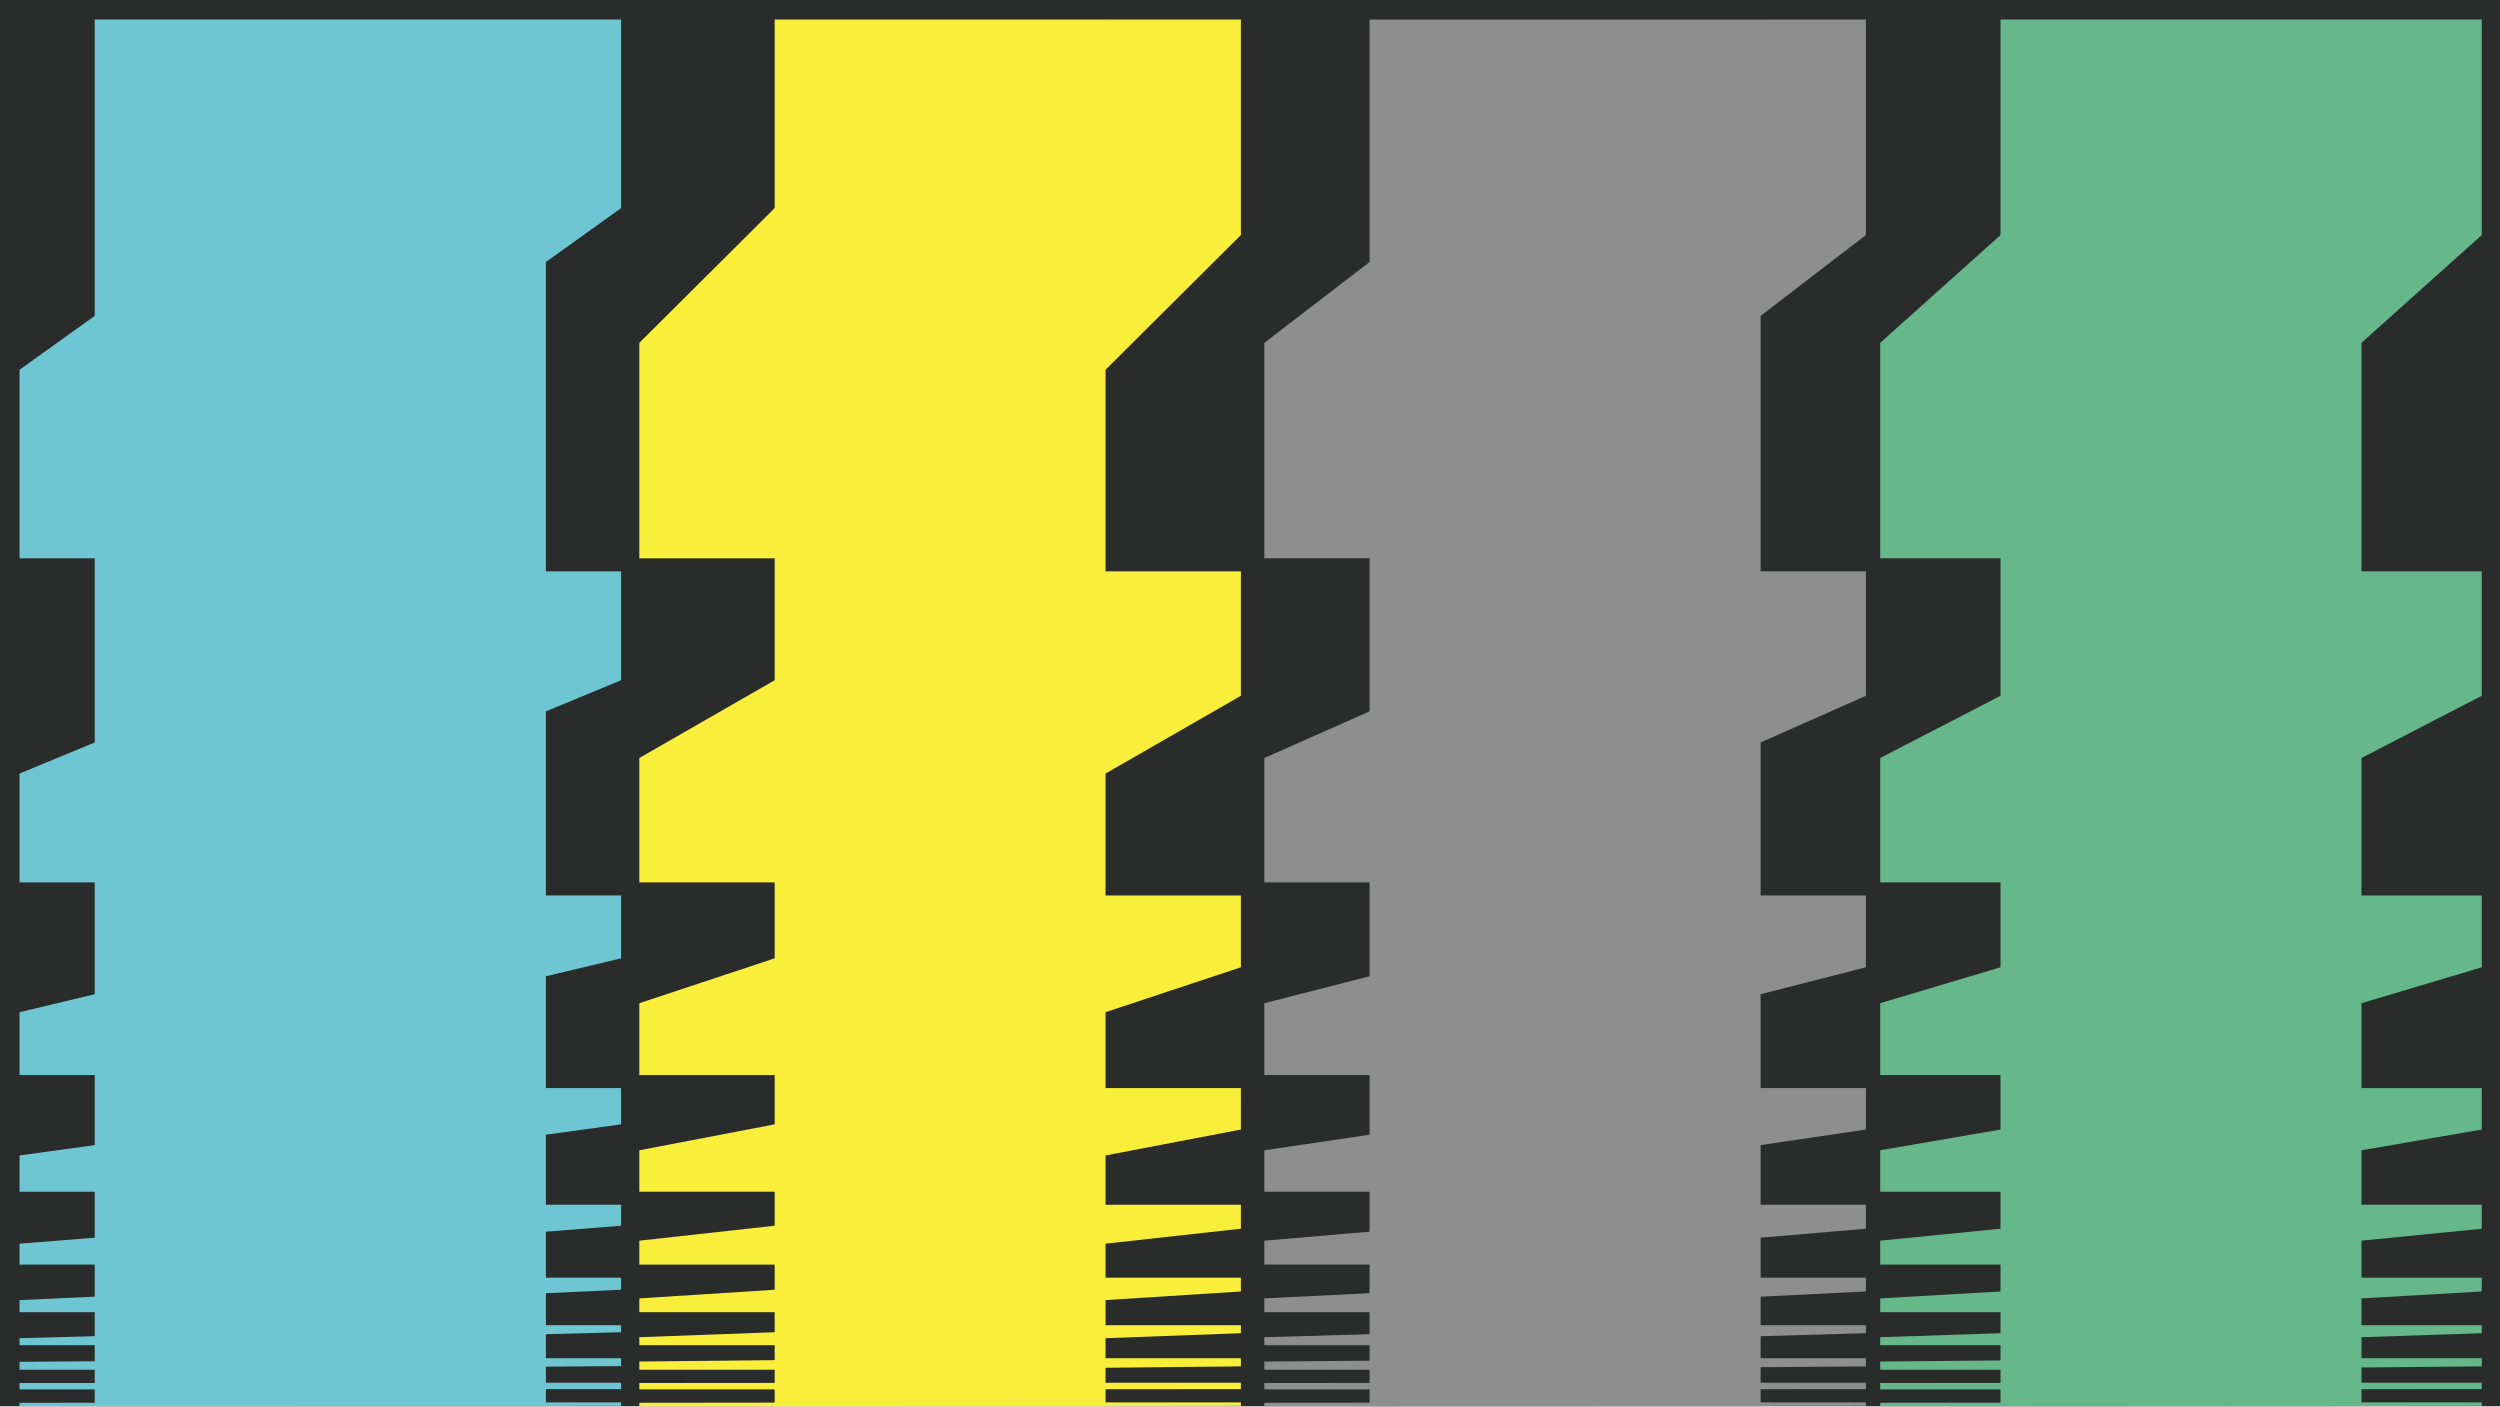
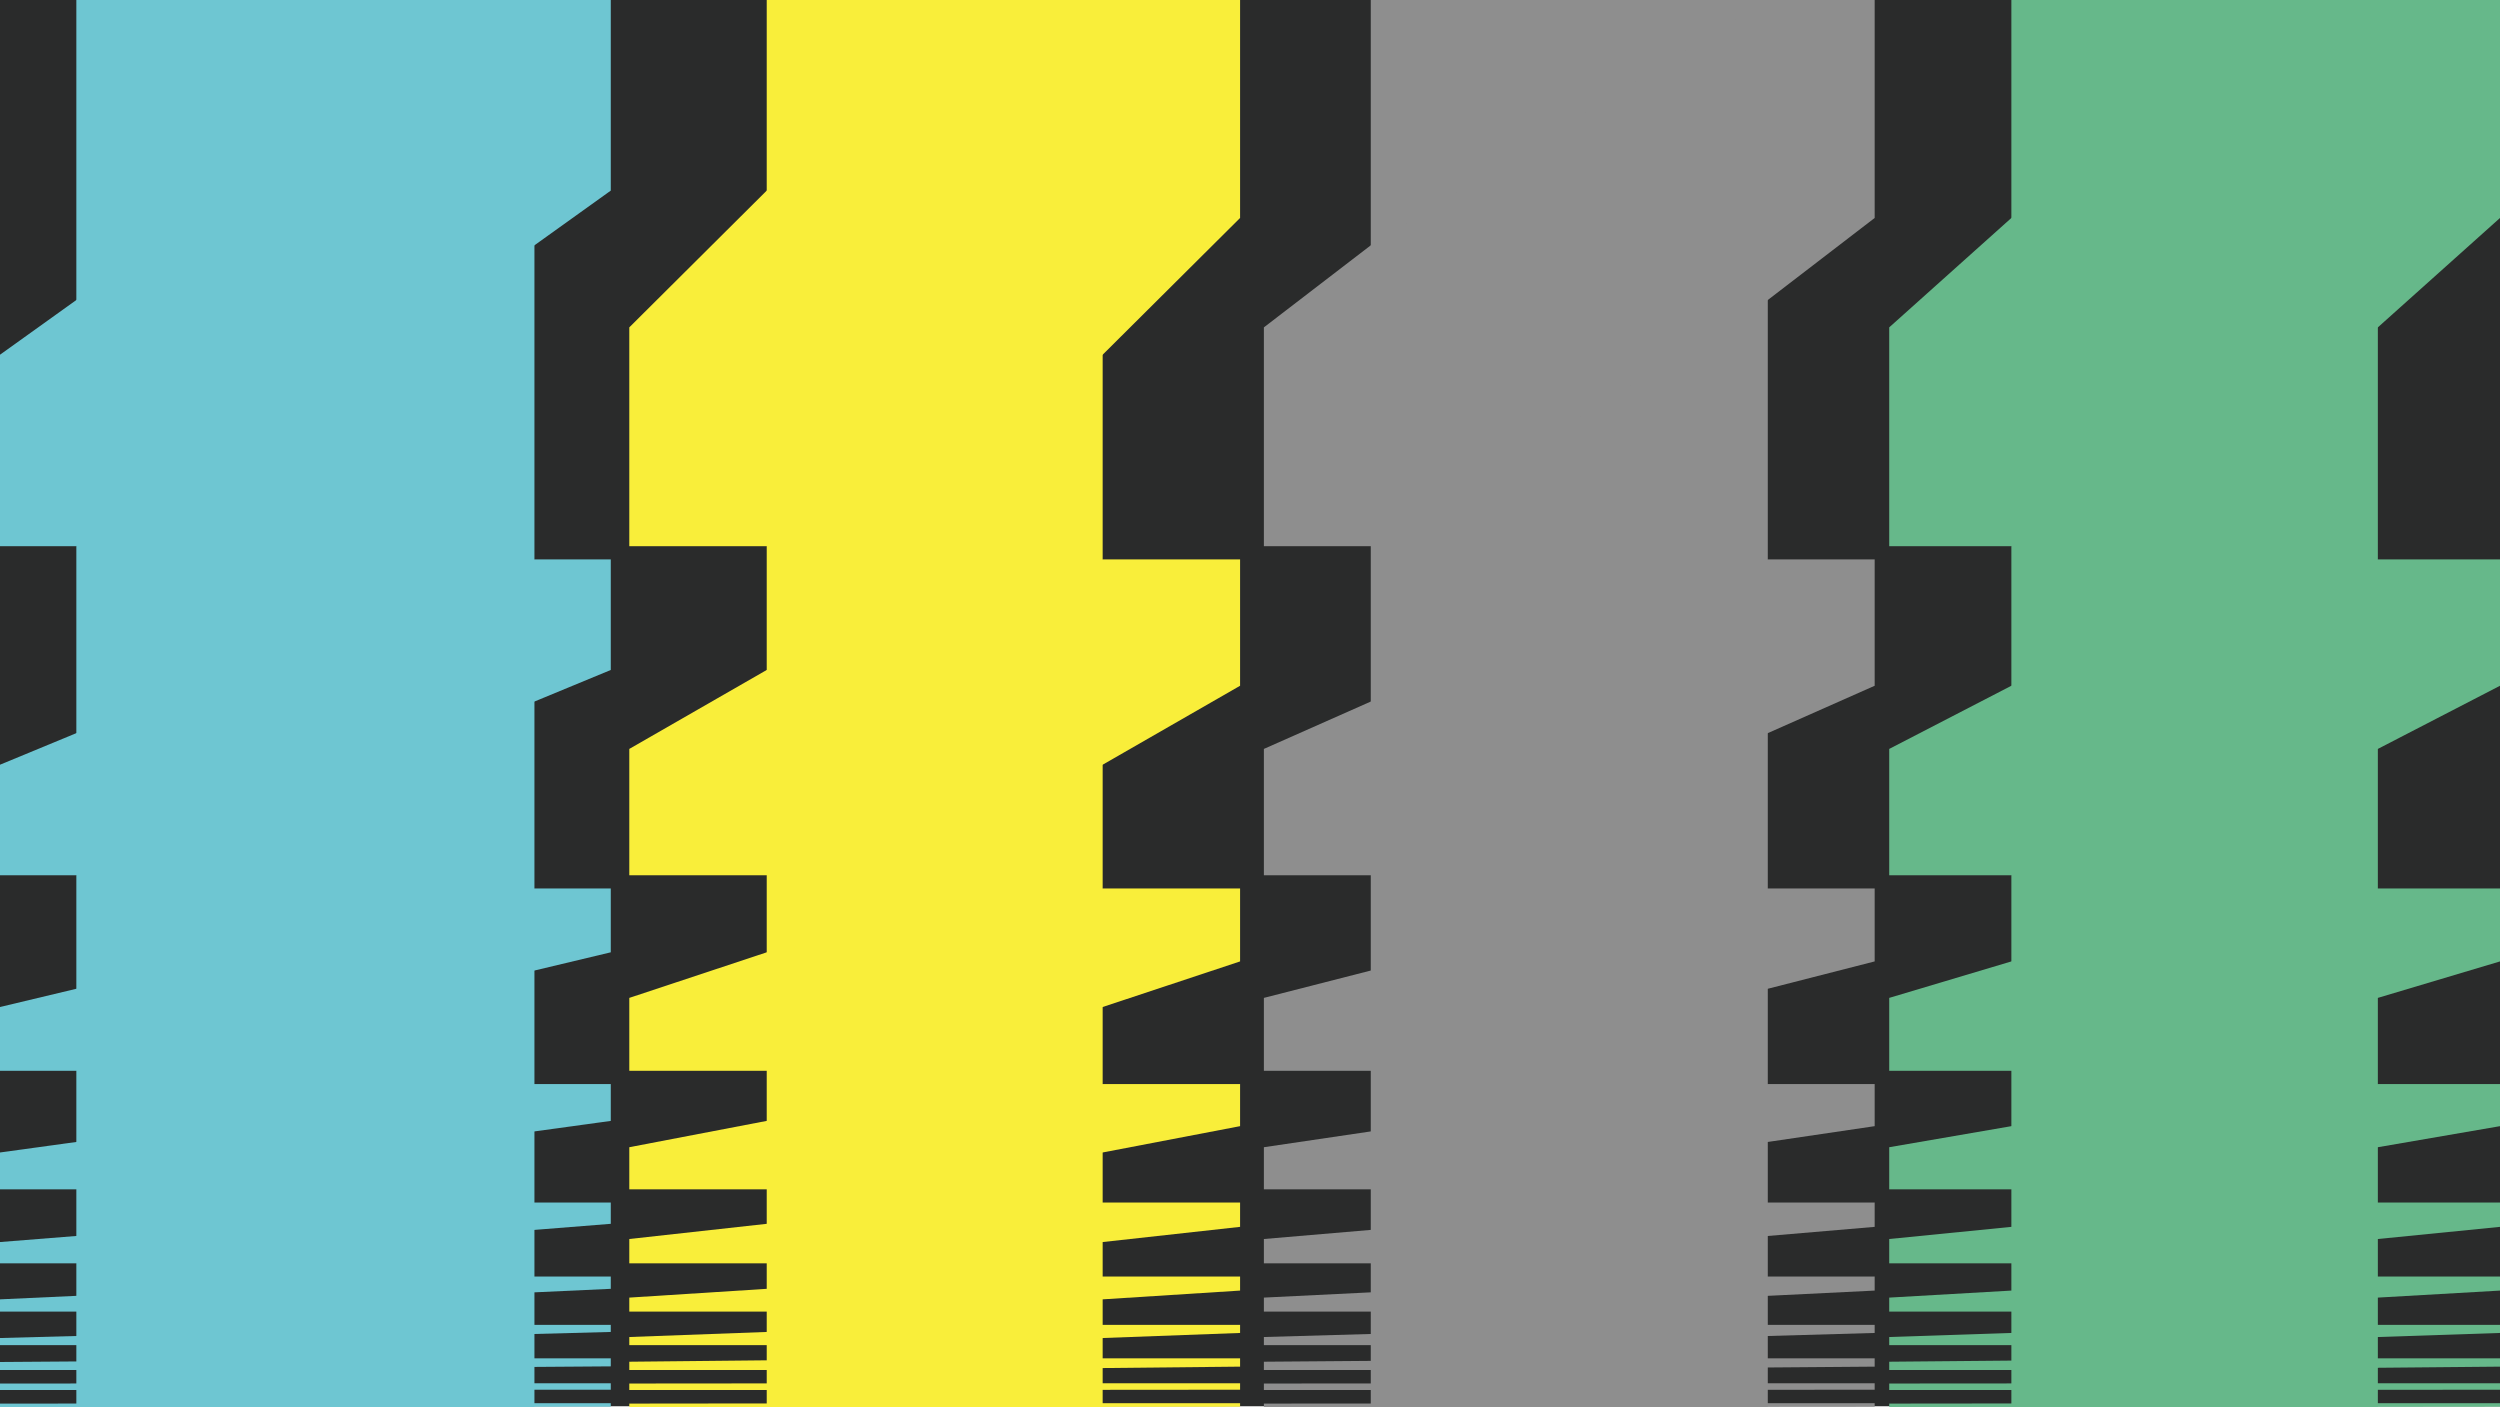
<svg xmlns="http://www.w3.org/2000/svg" id="Layer_1" data-name="Layer 1" viewBox="0 0 1920 1080">
  <defs>
    <style>
      .cls-1 {
        fill: #8e8e8e;
      }

      .cls-2 {
        fill: #f9ee3a;
      }

      .cls-3 {
        fill: #66b88a;
      }

      .cls-4 {
        fill: #2a2b2b;
      }

      .cls-5 {
        fill: #6ec6d2;
      }
    </style>
  </defs>
  <rect class="cls-4" width="1920" height="1080" />
-   <g>
-     <rect class="cls-2" x="594.95" y="15" width="254.1" height="1065" />
+   <g transform="translate(960 540) scale(1.01534) translate(-960.50 -547.50)">
    <g>
-       <polygon class="cls-2" points="594.95 1077.21 491 1077.33 491 1080 594.95 1080 722 1079.92 722 1077.13 594.95 1077.21" />
-       <polygon class="cls-2" points="594.95 1062.06 491 1062.15 491 1067.05 594.95 1067.05 722 1066.99 722 1062 594.95 1062.06" />
-       <polygon class="cls-2" points="594.95 1044.59 491 1045.66 491 1051.94 594.95 1051.94 722 1051.2 722 1043.85 594.95 1044.59" />
-       <polygon class="cls-2" points="594.95 1023.14 491 1026.97 491 1033.1 594.95 1033.1 722 1030.42 722 1020.46 594.95 1023.14" />
-       <polygon class="cls-2" points="594.95 990.52 491 997.16 491 1007.77 594.95 1007.77 722 1003.13 722 985.88 594.95 990.52" />
-       <polygon class="cls-2" points="594.95 941.35 491 952.84 491 971.23 594.95 971.23 722 963.19 722 933.3 594.95 941.35" />
-       <polygon class="cls-2" points="594.95 863.5 491 883.41 491 915.26 594.95 915.26 722 901.32 722 849.57 594.95 863.5" />
-       <polygon class="cls-2" points="594.95 735.98 491 770.46 491 825.63 594.95 825.63 722 801.49 722 711.84 594.95 735.98" />
-       <polygon class="cls-2" points="594.95 522.42 491 582.14 491 677.7 594.95 677.7 722 635.9 722 480.61 594.95 522.42" />
-       <polygon class="cls-2" points="594.95 159.83 491 263.28 491 428.8 594.95 428.8 722 356.39 722 87.41 594.95 159.83" />
+       <rect class="cls-2" x="594.95" y="15" width="254.1" height="1065" />
+       <g>
+         <polygon class="cls-2" points="594.95 1077.21 491 1077.33 491 1080 594.95 1080 722 1079.92 722 1077.13 594.95 1077.21" />
+         <polygon class="cls-2" points="594.95 1062.06 491 1062.15 491 1067.05 594.95 1067.05 722 1066.99 722 1062 594.95 1062.06" />
+         <polygon class="cls-2" points="594.95 1044.59 491 1045.66 491 1051.94 594.95 1051.94 722 1051.2 722 1043.85 594.95 1044.59" />
+         <polygon class="cls-2" points="594.95 1023.14 491 1026.97 491 1033.1 594.95 1033.1 722 1030.42 722 1020.46 594.95 1023.14" />
+         <polygon class="cls-2" points="594.95 990.52 491 997.16 491 1007.77 594.95 1007.77 722 1003.13 722 985.88 594.95 990.52" />
+         <polygon class="cls-2" points="594.95 941.35 491 952.84 491 971.23 594.95 971.23 722 963.19 722 933.3 594.95 941.35" />
+         <polygon class="cls-2" points="594.95 863.5 491 883.41 491 915.26 594.95 915.26 722 901.32 722 849.57 594.95 863.5" />
+         <polygon class="cls-2" points="594.95 735.98 491 770.46 491 825.63 594.95 825.63 722 801.49 722 711.84 594.95 735.98" />
+         <polygon class="cls-2" points="594.95 522.42 491 582.14 491 677.7 594.95 677.7 722 635.9 722 480.61 594.95 522.42" />
+         <polygon class="cls-2" points="594.95 159.83 491 263.28 491 428.8 594.95 428.8 722 356.39 722 87.41 594.95 159.83" />
+       </g>
+       <g>
+         <polygon class="cls-2" points="849.05 1079.84 953 1079.72 953 1077.05 849.05 1077.05 722 1077.13 722 1079.92 849.05 1079.84" />
+         <polygon class="cls-2" points="849.05 1066.93 953 1066.84 953 1061.94 849.05 1061.94 722 1062 722 1066.99 849.05 1066.93" />
+         <polygon class="cls-2" points="849.05 1050.45 953 1049.38 953 1043.1 849.05 1043.1 722 1043.85 722 1051.2 849.05 1050.45" />
+         <polygon class="cls-2" points="849.05 1027.73 953 1023.9 953 1017.77 849.05 1017.77 722 1020.46 722 1030.42 849.05 1027.73" />
+         <polygon class="cls-2" points="849.05 998.48 953 991.85 953 981.23 849.05 981.23 722 985.88 722 1003.13 849.05 998.48" />
+         <polygon class="cls-2" points="849.05 955.14 953 943.65 953 925.26 849.05 925.26 722 933.3 722 963.19 849.05 955.14" />
+         <polygon class="cls-2" points="849.05 887.39 953 867.48 953 835.63 849.05 835.63 722 849.57 722 901.32 849.05 887.39" />
+         <polygon class="cls-2" points="849.05 777.36 953 742.87 953 687.7 849.05 687.7 722 711.84 722 801.49 849.05 777.36" />
+         <polygon class="cls-2" points="849.05 594.09 953 534.36 953 438.8 849.05 438.8 722 480.61 722 635.9 849.05 594.09" />
+         <polygon class="cls-2" points="849.05 283.97 953 180.52 953 15 849.05 15 722 87.41 722 356.39 849.05 283.97" />
+       </g>
    </g>
    <g>
-       <polygon class="cls-2" points="849.05 1079.84 953 1079.72 953 1077.05 849.05 1077.05 722 1077.13 722 1079.92 849.05 1079.84" />
-       <polygon class="cls-2" points="849.05 1066.93 953 1066.84 953 1061.94 849.05 1061.94 722 1062 722 1066.99 849.05 1066.93" />
-       <polygon class="cls-2" points="849.05 1050.45 953 1049.38 953 1043.1 849.05 1043.1 722 1043.85 722 1051.2 849.05 1050.45" />
-       <polygon class="cls-2" points="849.05 1027.73 953 1023.9 953 1017.77 849.05 1017.77 722 1020.46 722 1030.42 849.05 1027.73" />
-       <polygon class="cls-2" points="849.05 998.48 953 991.85 953 981.23 849.05 981.23 722 985.88 722 1003.13 849.05 998.48" />
-       <polygon class="cls-2" points="849.05 955.14 953 943.65 953 925.26 849.05 925.26 722 933.3 722 963.19 849.05 955.14" />
-       <polygon class="cls-2" points="849.05 887.39 953 867.48 953 835.63 849.05 835.63 722 849.57 722 901.32 849.05 887.39" />
-       <polygon class="cls-2" points="849.05 777.36 953 742.87 953 687.7 849.05 687.7 722 711.84 722 801.49 849.05 777.36" />
-       <polygon class="cls-2" points="849.05 594.09 953 534.36 953 438.8 849.05 438.8 722 480.61 722 635.9 849.05 594.09" />
-       <polygon class="cls-2" points="849.05 283.97 953 180.52 953 15 849.05 15 722 87.41 722 356.39 849.05 283.97" />
-     </g>
-   </g>
-   <g>
-     <rect class="cls-3" x="1536.4" y="15" width="277.2" height="1065" />
-     <g>
-       <polygon class="cls-3" points="1536.4 1077.23 1444 1077.33 1444 1080 1536.4 1080 1675 1079.91 1675 1077.14 1536.4 1077.23" />
-       <polygon class="cls-3" points="1536.4 1062.08 1444 1062.15 1444 1067.05 1536.4 1067.05 1675 1066.98 1675 1062.01 1536.4 1062.08" />
-       <polygon class="cls-3" points="1536.4 1044.81 1444 1045.66 1444 1051.94 1536.4 1051.94 1675 1051.09 1675 1043.95 1536.4 1044.81" />
-       <polygon class="cls-3" points="1536.4 1023.9 1444 1026.97 1444 1033.1 1536.4 1033.1 1675 1030.03 1675 1020.84 1536.4 1023.9" />
-       <polygon class="cls-3" points="1536.4 991.85 1444 997.16 1444 1007.77 1536.4 1007.77 1675 1002.46 1675 986.54 1536.4 991.85" />
-       <polygon class="cls-3" points="1536.4 943.65 1444 952.84 1444 971.23 1536.4 971.23 1675 962.04 1675 934.45 1536.4 943.65" />
-       <polygon class="cls-3" points="1536.4 867.48 1444 883.41 1444 915.26 1536.4 915.26 1675 899.33 1675 851.56 1536.4 867.48" />
-       <polygon class="cls-3" points="1536.4 742.87 1444 770.46 1444 825.63 1536.4 825.63 1675 798.05 1675 715.29 1536.4 742.87" />
-       <polygon class="cls-3" points="1536.4 534.36 1444 582.14 1444 677.7 1536.4 677.7 1675 629.92 1675 486.58 1536.4 534.36" />
-       <polygon class="cls-3" points="1536.4 180.52 1444 263.28 1444 428.8 1536.4 428.8 1675 346.04 1675 97.76 1536.4 180.52" />
+       <rect class="cls-3" x="1536.4" y="15" width="277.2" height="1065" />
+       <g>
+         <polygon class="cls-3" points="1536.4 1077.23 1444 1077.33 1444 1080 1536.4 1080 1675 1079.91 1675 1077.14 1536.4 1077.23" />
+         <polygon class="cls-3" points="1536.4 1062.08 1444 1062.15 1444 1067.05 1536.4 1067.05 1675 1066.98 1675 1062.01 1536.4 1062.08" />
+         <polygon class="cls-3" points="1536.4 1044.81 1444 1045.66 1444 1051.94 1536.4 1051.94 1675 1051.09 1675 1043.95 1536.4 1044.81" />
+         <polygon class="cls-3" points="1536.4 1023.9 1444 1026.97 1444 1033.1 1536.4 1033.1 1675 1030.03 1675 1020.84 1536.4 1023.9" />
+         <polygon class="cls-3" points="1536.4 991.85 1444 997.16 1444 1007.77 1536.4 1007.77 1675 1002.46 1675 986.54 1536.4 991.85" />
+         <polygon class="cls-3" points="1536.4 943.65 1444 952.84 1444 971.23 1536.4 971.23 1675 962.04 1675 934.45 1536.4 943.65" />
+         <polygon class="cls-3" points="1536.4 867.48 1444 883.41 1444 915.26 1536.4 915.26 1675 899.33 1675 851.56 1536.4 867.48" />
+         <polygon class="cls-3" points="1536.4 742.87 1444 770.46 1444 825.63 1536.4 825.63 1675 798.05 1675 715.29 1536.4 742.87" />
+         <polygon class="cls-3" points="1536.4 534.36 1444 582.14 1444 677.7 1536.4 677.7 1675 629.92 1675 486.58 1536.4 534.36" />
+         <polygon class="cls-3" points="1536.4 180.52 1444 263.28 1444 428.8 1536.4 428.8 1675 346.04 1675 97.76 1536.4 180.52" />
+       </g>
+       <g>
+         <polygon class="cls-3" points="1813.6 1079.82 1906 1079.72 1906 1077.05 1813.6 1077.05 1675 1077.14 1675 1079.91 1813.6 1079.82" />
+         <polygon class="cls-3" points="1813.6 1066.91 1906 1066.84 1906 1061.94 1813.6 1061.94 1675 1062.01 1675 1066.98 1813.6 1066.91" />
+         <polygon class="cls-3" points="1813.6 1050.24 1906 1049.38 1906 1043.1 1813.6 1043.1 1675 1043.95 1675 1051.09 1813.6 1050.24" />
+         <polygon class="cls-3" points="1813.6 1026.97 1906 1023.9 1906 1017.77 1813.6 1017.77 1675 1020.84 1675 1030.03 1813.6 1026.97" />
+         <polygon class="cls-3" points="1813.6 997.16 1906 991.85 1906 981.23 1813.6 981.23 1675 986.54 1675 1002.46 1813.6 997.16" />
+         <polygon class="cls-3" points="1813.6 952.84 1906 943.65 1906 925.26 1813.6 925.26 1675 934.45 1675 962.04 1813.6 952.84" />
+         <polygon class="cls-3" points="1813.6 883.41 1906 867.48 1906 835.63 1813.6 835.63 1675 851.56 1675 899.33 1813.6 883.41" />
+         <polygon class="cls-3" points="1813.6 770.46 1906 742.87 1906 687.7 1813.6 687.7 1675 715.29 1675 798.05 1813.6 770.46" />
+         <polygon class="cls-3" points="1813.6 582.14 1906 534.36 1906 438.8 1813.6 438.8 1675 486.58 1675 629.92 1813.6 582.14" />
+         <polygon class="cls-3" points="1813.6 263.28 1906 180.52 1906 15 1813.6 15 1675 97.76 1675 346.04 1813.6 263.28" />
+       </g>
    </g>
    <g>
-       <polygon class="cls-3" points="1813.6 1079.82 1906 1079.72 1906 1077.05 1813.6 1077.05 1675 1077.14 1675 1079.91 1813.6 1079.82" />
-       <polygon class="cls-3" points="1813.6 1066.91 1906 1066.84 1906 1061.94 1813.6 1061.94 1675 1062.01 1675 1066.98 1813.6 1066.91" />
-       <polygon class="cls-3" points="1813.6 1050.24 1906 1049.38 1906 1043.1 1813.6 1043.1 1675 1043.95 1675 1051.09 1813.6 1050.24" />
-       <polygon class="cls-3" points="1813.6 1026.97 1906 1023.9 1906 1017.77 1813.6 1017.77 1675 1020.84 1675 1030.03 1813.6 1026.97" />
-       <polygon class="cls-3" points="1813.6 997.16 1906 991.85 1906 981.23 1813.6 981.23 1675 986.54 1675 1002.46 1813.6 997.16" />
-       <polygon class="cls-3" points="1813.6 952.84 1906 943.65 1906 925.26 1813.6 925.26 1675 934.45 1675 962.04 1813.6 952.84" />
-       <polygon class="cls-3" points="1813.6 883.41 1906 867.48 1906 835.63 1813.6 835.63 1675 851.56 1675 899.33 1813.6 883.41" />
-       <polygon class="cls-3" points="1813.6 770.46 1906 742.87 1906 687.7 1813.6 687.7 1675 715.29 1675 798.05 1813.6 770.46" />
-       <polygon class="cls-3" points="1813.6 582.14 1906 534.36 1906 438.8 1813.6 438.8 1675 486.58 1675 629.92 1813.6 582.14" />
-       <polygon class="cls-3" points="1813.6 263.28 1906 180.52 1906 15 1813.6 15 1675 97.76 1675 346.04 1813.6 263.28" />
-     </g>
-   </g>
-   <g>
-     <rect class="cls-1" x="1051.85" y="15" width="300.3" height="1065" />
-     <g>
-       <polygon class="cls-1" points="1051.85 1077.26 971 1077.33 971 1080 1051.85 1080 1202 1079.9 1202 1077.15 1051.85 1077.26" />
-       <polygon class="cls-1" points="1051.85 1062.1 971 1062.15 971 1067.05 1051.85 1067.05 1202 1066.97 1202 1062.02 1051.85 1062.1" />
-       <polygon class="cls-1" points="1051.85 1045.02 971 1045.66 971 1051.94 1051.85 1051.94 1202 1050.98 1202 1044.06 1051.85 1045.02" />
-       <polygon class="cls-1" points="1051.85 1024.67 971 1026.97 971 1033.1 1051.85 1033.1 1202 1029.65 1202 1021.22 1051.85 1024.67" />
-       <polygon class="cls-1" points="1051.85 993.18 971 997.16 971 1007.77 1051.85 1007.77 1202 1001.8 1202 987.2 1051.85 993.18" />
-       <polygon class="cls-1" points="1051.85 945.95 971 952.84 971 971.23 1051.85 971.23 1202 960.89 1202 935.6 1051.85 945.95" />
-       <polygon class="cls-1" points="1051.85 871.46 971 883.41 971 915.26 1051.85 915.26 1202 897.34 1202 853.55 1051.85 871.46" />
-       <polygon class="cls-1" points="1051.85 749.77 971 770.46 971 825.63 1051.85 825.63 1202 794.6 1202 718.74 1051.85 749.77" />
-       <polygon class="cls-1" points="1051.85 546.31 971 582.14 971 677.7 1051.85 677.7 1202 623.95 1202 492.55 1051.85 546.31" />
-       <polygon class="cls-1" points="1051.85 201.21 971 263.28 971 428.8 1051.85 428.8 1202 335.7 1202 108.1 1051.85 201.21" />
+       <rect class="cls-1" x="1051.85" y="15" width="300.3" height="1065" />
+       <g>
+         <polygon class="cls-1" points="1051.85 1077.26 971 1077.33 971 1080 1051.85 1080 1202 1079.9 1202 1077.15 1051.85 1077.26" />
+         <polygon class="cls-1" points="1051.85 1062.1 971 1062.15 971 1067.05 1051.85 1067.05 1202 1066.97 1202 1062.02 1051.85 1062.1" />
+         <polygon class="cls-1" points="1051.85 1045.02 971 1045.66 971 1051.94 1051.85 1051.94 1202 1050.98 1202 1044.06 1051.85 1045.02" />
+         <polygon class="cls-1" points="1051.85 1024.67 971 1026.97 971 1033.1 1051.85 1033.1 1202 1029.65 1202 1021.22 1051.85 1024.67" />
+         <polygon class="cls-1" points="1051.85 993.18 971 997.16 971 1007.77 1051.85 1007.77 1202 1001.8 1202 987.2 1051.85 993.18" />
+         <polygon class="cls-1" points="1051.85 945.95 971 952.84 971 971.23 1051.85 971.23 1202 960.89 1202 935.6 1051.85 945.95" />
+         <polygon class="cls-1" points="1051.85 871.46 971 883.41 971 915.26 1051.85 915.26 1202 897.34 1202 853.55 1051.85 871.46" />
+         <polygon class="cls-1" points="1051.85 749.77 971 770.46 971 825.63 1051.85 825.63 1202 794.6 1202 718.74 1051.85 749.77" />
+         <polygon class="cls-1" points="1051.85 546.31 971 582.14 971 677.7 1051.85 677.7 1202 623.95 1202 492.55 1051.85 546.31" />
+         <polygon class="cls-1" points="1051.85 201.21 971 263.28 971 428.8 1051.85 428.8 1202 335.7 1202 108.1 1051.85 201.21" />
+       </g>
+       <g>
+         <polygon class="cls-1" points="1352.15 1079.79 1433 1079.72 1433 1077.05 1352.15 1077.05 1202 1077.15 1202 1079.9 1352.15 1079.79" />
+         <polygon class="cls-1" points="1352.15 1066.9 1433 1066.84 1433 1061.94 1352.15 1061.94 1202 1062.02 1202 1066.97 1352.15 1066.9" />
+         <polygon class="cls-1" points="1352.15 1050.02 1433 1049.38 1433 1043.1 1352.15 1043.1 1202 1044.06 1202 1050.98 1352.15 1050.02" />
+         <polygon class="cls-1" points="1352.15 1026.2 1433 1023.9 1433 1017.77 1352.15 1017.77 1202 1021.22 1202 1029.65 1352.15 1026.2" />
+         <polygon class="cls-1" points="1352.15 995.83 1433 991.85 1433 981.23 1352.15 981.23 1202 987.2 1202 1001.8 1352.15 995.83" />
+         <polygon class="cls-1" points="1352.15 950.54 1433 943.65 1433 925.26 1352.15 925.26 1202 935.6 1202 960.89 1352.15 950.54" />
+         <polygon class="cls-1" points="1352.15 879.43 1433 867.48 1433 835.63 1352.15 835.63 1202 853.55 1202 897.34 1352.15 879.43" />
+         <polygon class="cls-1" points="1352.15 763.56 1433 742.87 1433 687.7 1352.15 687.7 1202 718.74 1202 794.6 1352.15 763.56" />
+         <polygon class="cls-1" points="1352.15 570.2 1433 534.36 1433 438.8 1352.15 438.8 1202 492.55 1202 623.95 1352.15 570.2" />
+         <polygon class="cls-1" points="1352.15 242.59 1433 180.52 1433 15 1352.15 15 1202 108.1 1202 335.7 1352.15 242.59" />
+       </g>
    </g>
    <g>
-       <polygon class="cls-1" points="1352.15 1079.79 1433 1079.72 1433 1077.05 1352.15 1077.05 1202 1077.15 1202 1079.9 1352.15 1079.79" />
-       <polygon class="cls-1" points="1352.15 1066.9 1433 1066.84 1433 1061.94 1352.15 1061.94 1202 1062.02 1202 1066.97 1352.15 1066.9" />
-       <polygon class="cls-1" points="1352.15 1050.02 1433 1049.38 1433 1043.1 1352.15 1043.1 1202 1044.06 1202 1050.98 1352.15 1050.02" />
-       <polygon class="cls-1" points="1352.15 1026.2 1433 1023.9 1433 1017.77 1352.15 1017.77 1202 1021.22 1202 1029.65 1352.15 1026.2" />
-       <polygon class="cls-1" points="1352.15 995.83 1433 991.85 1433 981.23 1352.15 981.23 1202 987.2 1202 1001.8 1352.15 995.83" />
-       <polygon class="cls-1" points="1352.15 950.54 1433 943.65 1433 925.26 1352.15 925.26 1202 935.6 1202 960.89 1352.15 950.54" />
-       <polygon class="cls-1" points="1352.15 879.43 1433 867.48 1433 835.63 1352.15 835.63 1202 853.55 1202 897.34 1352.15 879.43" />
-       <polygon class="cls-1" points="1352.15 763.56 1433 742.87 1433 687.7 1352.15 687.7 1202 718.74 1202 794.6 1352.15 763.56" />
-       <polygon class="cls-1" points="1352.15 570.2 1433 534.36 1433 438.8 1352.15 438.8 1202 492.55 1202 623.95 1352.15 570.2" />
-       <polygon class="cls-1" points="1352.15 242.59 1433 180.52 1433 15 1352.15 15 1202 108.1 1202 335.7 1352.15 242.59" />
-     </g>
-   </g>
-   <g>
-     <rect class="cls-5" x="72.75" y="15" width="346.5" height="1065" />
-     <g>
-       <polygon class="cls-5" points="72.75 1077.3 15 1077.35 15 1080 72.75 1080 246 1079.87 246 1077.18 72.75 1077.3" />
-       <polygon class="cls-5" points="72.75 1062.13 15 1062.17 15 1067.05 72.75 1067.05 246 1066.96 246 1062.04 72.75 1062.13" />
-       <polygon class="cls-5" points="72.75 1045.45 15 1045.87 15 1051.94 72.75 1051.94 246 1050.77 246 1044.27 72.75 1045.45" />
-       <polygon class="cls-5" points="72.75 1026.2 15 1027.73 15 1033.1 72.75 1033.1 246 1028.88 246 1021.99 72.75 1026.2" />
-       <polygon class="cls-5" points="72.75 995.83 15 998.48 15 1007.77 72.75 1007.77 246 1000.47 246 988.53 72.75 995.83" />
-       <polygon class="cls-5" points="72.75 950.54 15 955.14 15 971.23 72.75 971.23 246 958.59 246 937.9 72.75 950.54" />
-       <polygon class="cls-5" points="72.75 879.43 15 887.39 15 915.26 72.75 915.26 246 893.36 246 857.53 72.75 879.43" />
-       <polygon class="cls-5" points="72.75 763.56 15 777.36 15 825.63 72.75 825.63 246 787.7 246 725.63 72.75 763.56" />
-       <polygon class="cls-5" points="72.75 570.2 15 594.09 15 677.7 72.75 677.7 246 612.01 246 504.5 72.75 570.2" />
-       <polygon class="cls-5" points="72.75 242.59 15 283.97 15 428.8 72.75 428.8 246 315.01 246 128.8 72.75 242.59" />
-     </g>
-     <g>
-       <polygon class="cls-5" points="419.25 1079.75 477 1079.7 477 1077.05 419.25 1077.05 246 1077.18 246 1079.87 419.25 1079.75" />
-       <polygon class="cls-5" points="419.25 1066.86 477 1066.83 477 1061.94 419.25 1061.94 246 1062.04 246 1066.96 419.25 1066.86" />
-       <polygon class="cls-5" points="419.25 1049.59 477 1049.17 477 1043.1 419.25 1043.1 246 1044.27 246 1050.77 419.25 1049.59" />
-       <polygon class="cls-5" points="419.25 1024.67 477 1023.14 477 1017.77 419.25 1017.77 246 1021.99 246 1028.88 419.25 1024.67" />
-       <polygon class="cls-5" points="419.25 993.18 477 990.52 477 981.23 419.25 981.23 246 988.53 246 1000.47 419.25 993.18" />
-       <polygon class="cls-5" points="419.25 945.95 477 941.35 477 925.26 419.25 925.26 246 937.9 246 958.59 419.25 945.95" />
-       <polygon class="cls-5" points="419.25 871.46 477 863.5 477 835.63 419.25 835.63 246 857.53 246 893.36 419.25 871.46" />
-       <polygon class="cls-5" points="419.25 749.77 477 735.98 477 687.7 419.25 687.7 246 725.63 246 787.7 419.25 749.77" />
-       <polygon class="cls-5" points="419.25 546.31 477 522.42 477 438.8 419.25 438.8 246 504.5 246 612.01 419.25 546.31" />
-       <polygon class="cls-5" points="419.25 201.21 477 159.83 477 15 419.25 15 246 128.8 246 315.01 419.25 201.21" />
+       <rect class="cls-5" x="72.75" y="15" width="346.5" height="1065" />
+       <g>
+         <polygon class="cls-5" points="72.75 1077.3 15 1077.35 15 1080 72.75 1080 246 1079.87 246 1077.18 72.75 1077.3" />
+         <polygon class="cls-5" points="72.75 1062.13 15 1062.17 15 1067.05 72.75 1067.05 246 1066.96 246 1062.04 72.75 1062.13" />
+         <polygon class="cls-5" points="72.75 1045.45 15 1045.87 15 1051.94 72.75 1051.94 246 1050.77 246 1044.27 72.75 1045.45" />
+         <polygon class="cls-5" points="72.75 1026.2 15 1027.73 15 1033.1 72.75 1033.1 246 1028.88 246 1021.99 72.75 1026.2" />
+         <polygon class="cls-5" points="72.75 995.83 15 998.48 15 1007.77 72.75 1007.77 246 1000.47 246 988.53 72.75 995.83" />
+         <polygon class="cls-5" points="72.75 950.54 15 955.14 15 971.23 72.75 971.23 246 958.59 246 937.9 72.75 950.54" />
+         <polygon class="cls-5" points="72.75 879.43 15 887.39 15 915.26 72.75 915.26 246 893.36 246 857.53 72.75 879.43" />
+         <polygon class="cls-5" points="72.75 763.56 15 777.36 15 825.63 72.75 825.63 246 787.7 246 725.63 72.75 763.56" />
+         <polygon class="cls-5" points="72.75 570.2 15 594.09 15 677.7 72.75 677.7 246 612.01 246 504.5 72.75 570.2" />
+         <polygon class="cls-5" points="72.75 242.59 15 283.97 15 428.8 72.75 428.8 246 315.01 246 128.8 72.75 242.59" />
+       </g>
+       <g>
+         <polygon class="cls-5" points="419.25 1079.75 477 1079.7 477 1077.05 419.25 1077.05 246 1077.18 246 1079.87 419.25 1079.75" />
+         <polygon class="cls-5" points="419.25 1066.86 477 1066.83 477 1061.94 419.25 1061.94 246 1062.04 246 1066.96 419.25 1066.86" />
+         <polygon class="cls-5" points="419.25 1049.59 477 1049.17 477 1043.1 419.25 1043.1 246 1044.27 246 1050.77 419.25 1049.59" />
+         <polygon class="cls-5" points="419.25 1024.67 477 1023.14 477 1017.77 419.25 1017.77 246 1021.99 246 1028.88 419.25 1024.67" />
+         <polygon class="cls-5" points="419.25 993.18 477 990.52 477 981.23 419.25 981.23 246 988.53 246 1000.47 419.25 993.18" />
+         <polygon class="cls-5" points="419.25 945.95 477 941.35 477 925.26 419.25 925.26 246 937.9 246 958.59 419.25 945.95" />
+         <polygon class="cls-5" points="419.25 871.46 477 863.5 477 835.63 419.25 835.63 246 857.53 246 893.36 419.25 871.46" />
+         <polygon class="cls-5" points="419.25 749.77 477 735.98 477 687.7 419.25 687.7 246 725.63 246 787.7 419.25 749.77" />
+         <polygon class="cls-5" points="419.25 546.31 477 522.42 477 438.8 419.25 438.8 246 504.5 246 612.01 419.25 546.31" />
+         <polygon class="cls-5" points="419.25 201.21 477 159.83 477 15 419.25 15 246 128.8 246 315.01 419.25 201.21" />
+       </g>
    </g>
  </g>
</svg>
